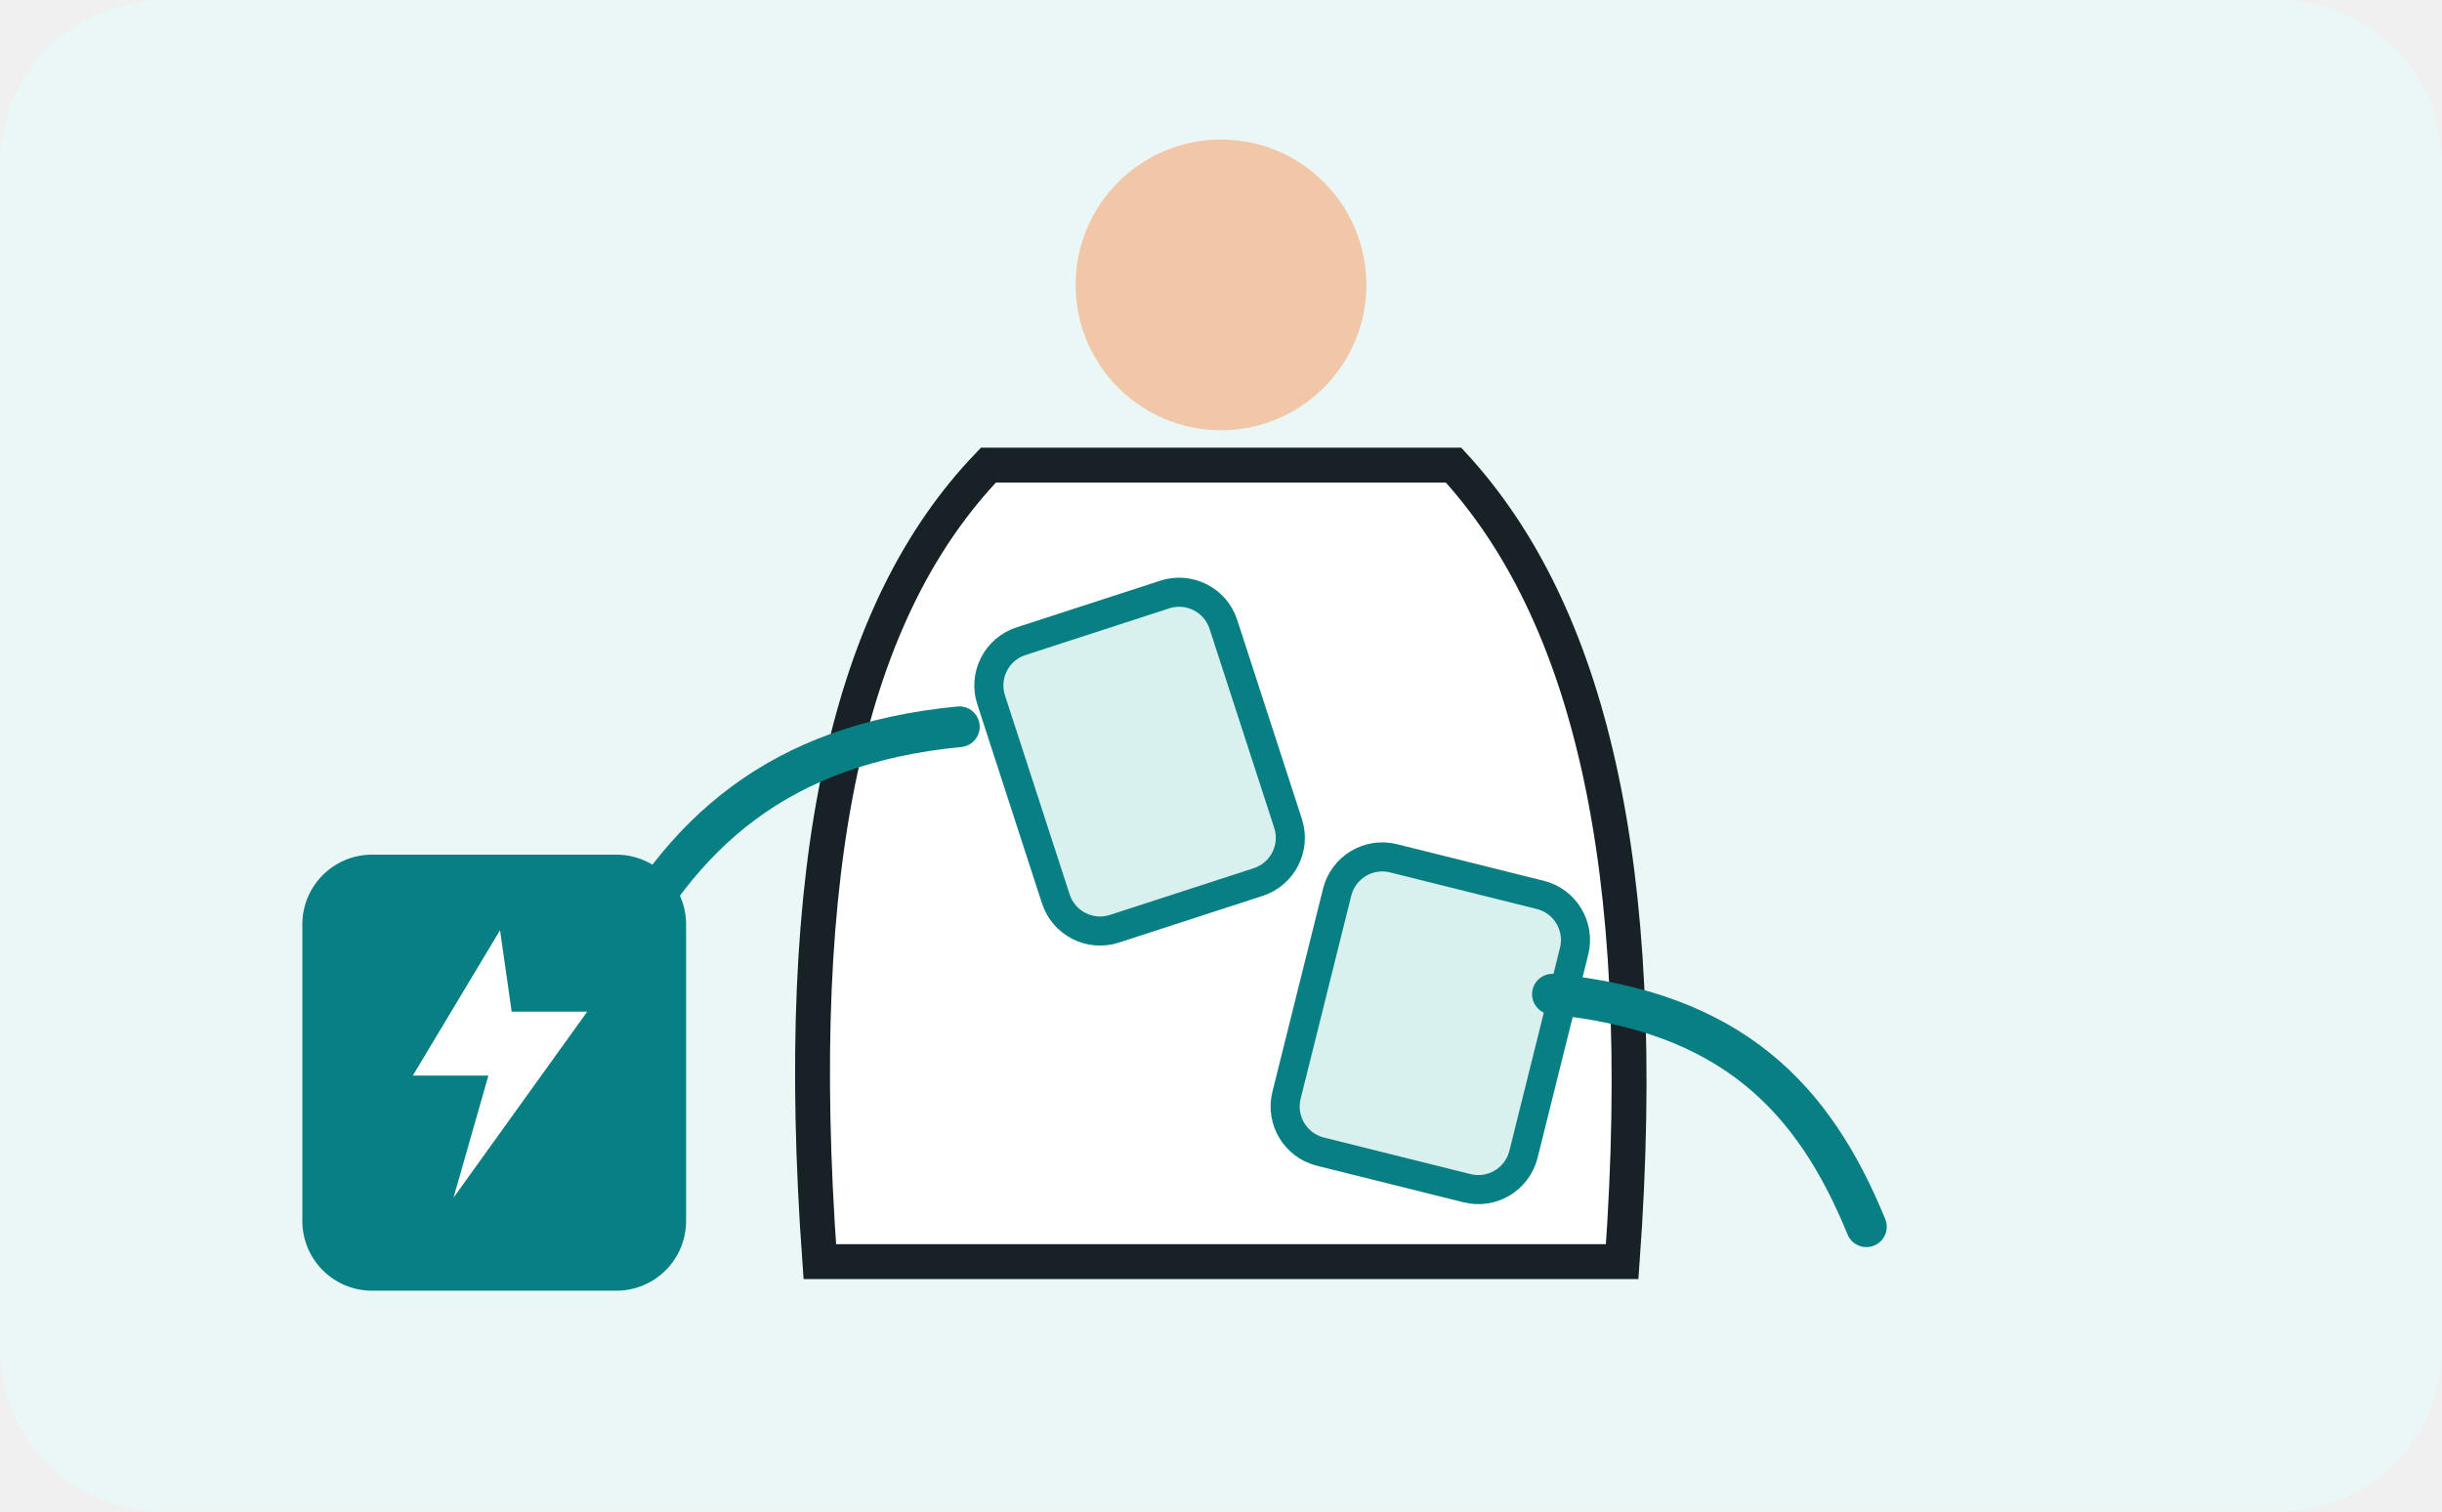
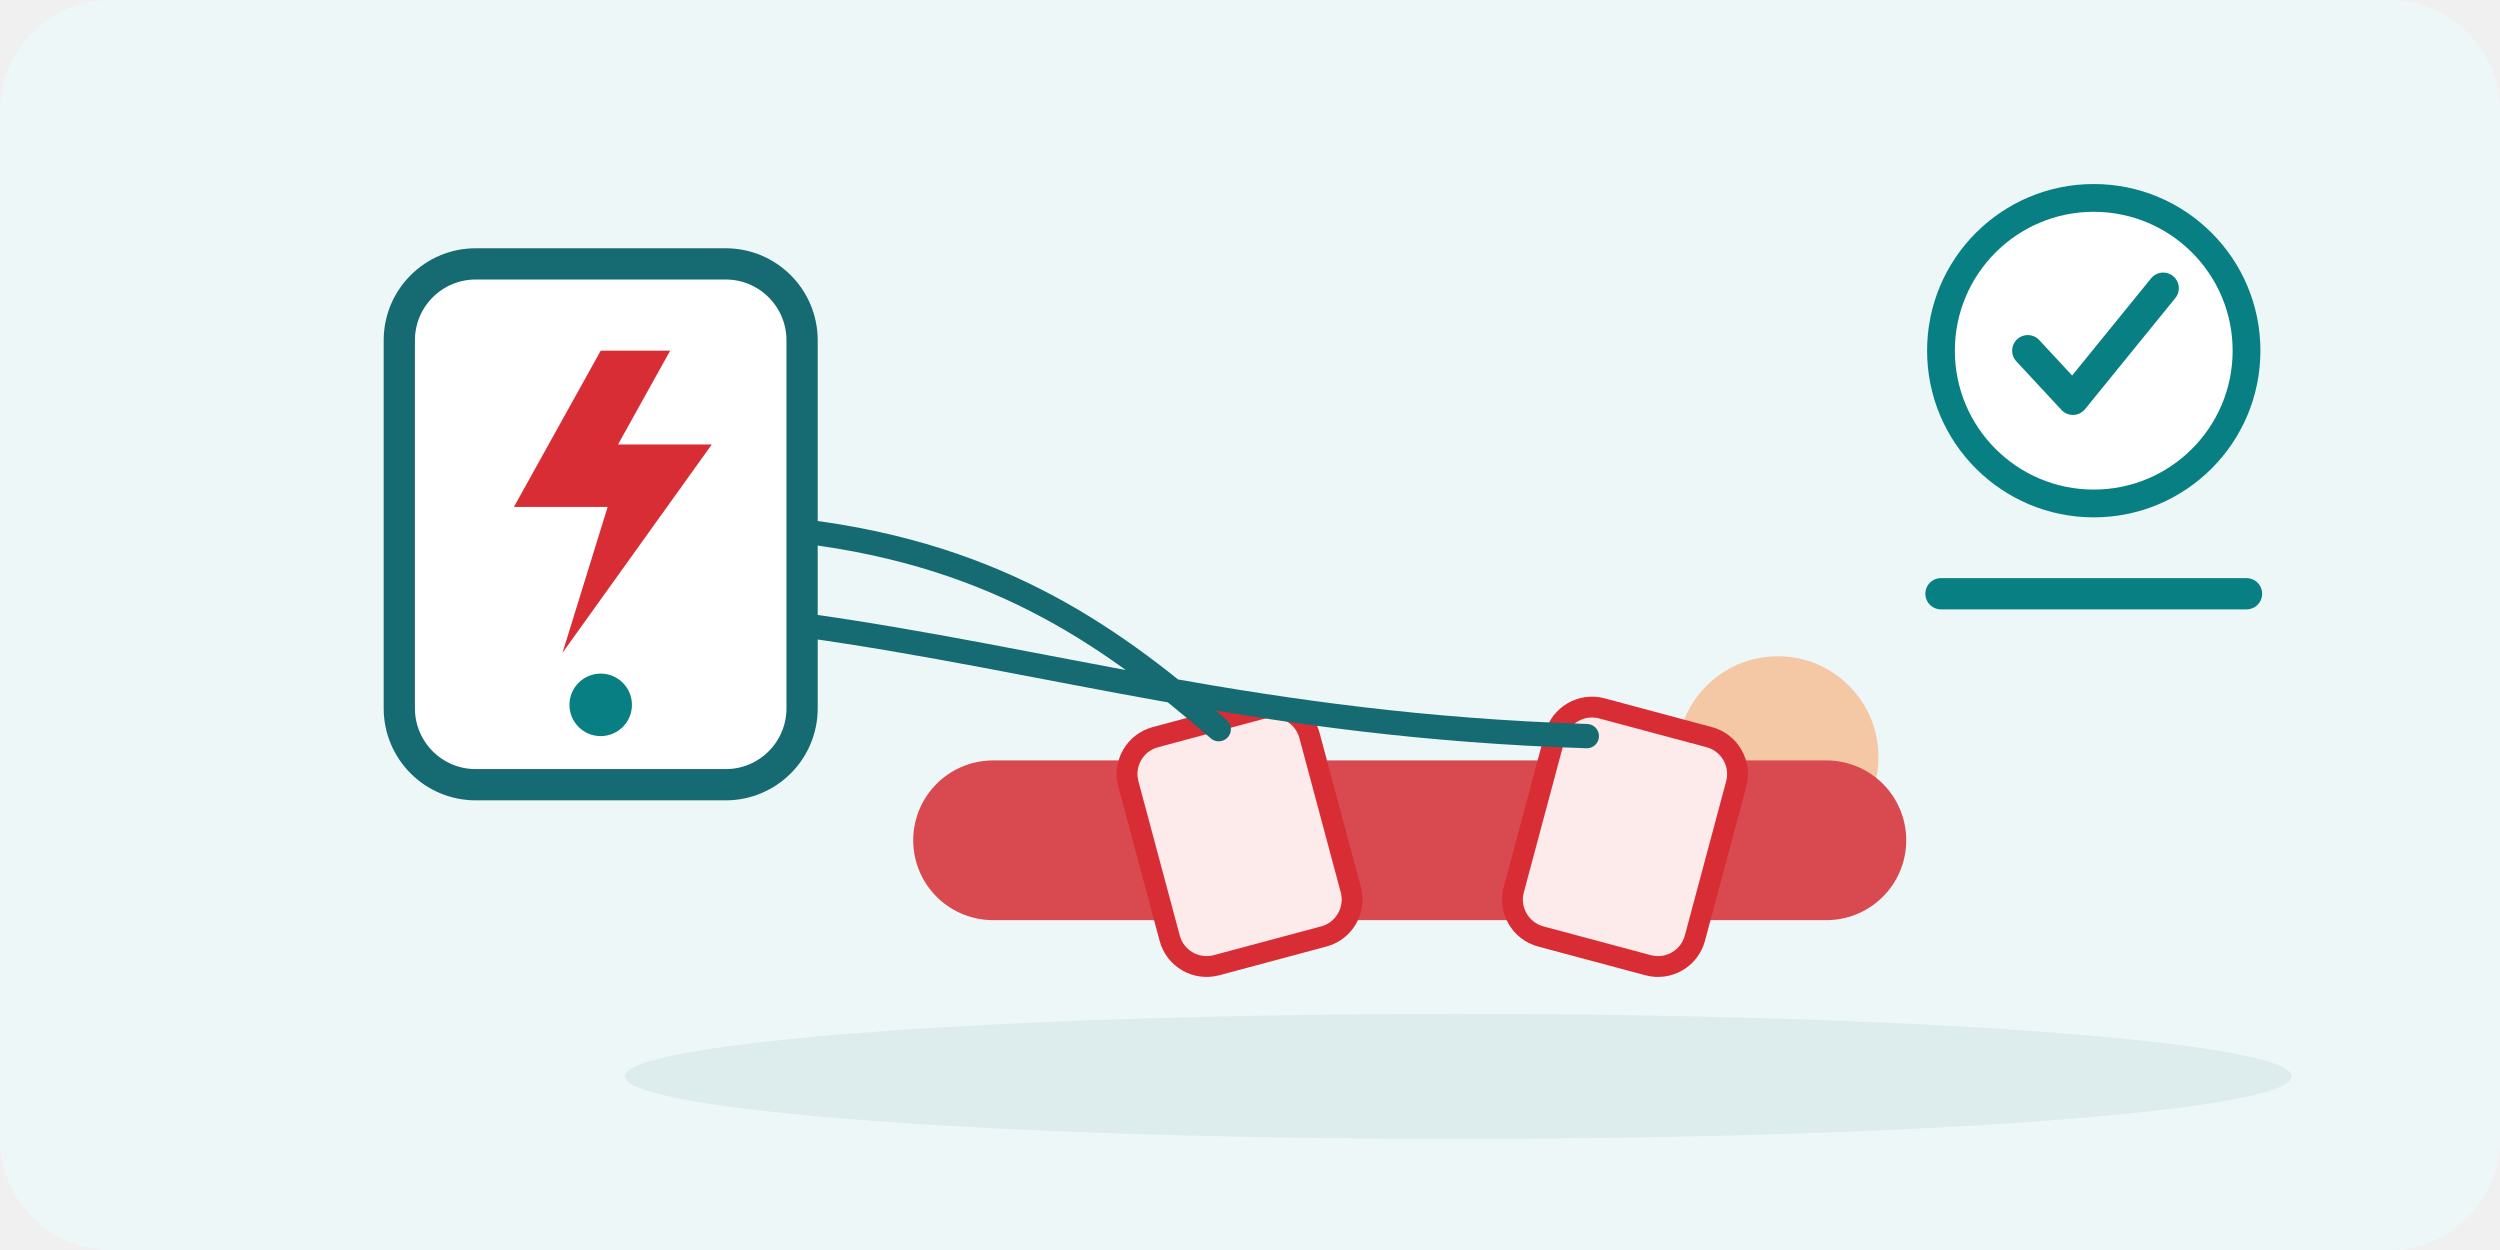
- <svg xmlns="http://www.w3.org/2000/svg" viewBox="0 0 420 260">
-   <rect width="420" height="260" rx="28" fill="#EAF7F6" />
-   <circle cx="210" cy="49" r="25" fill="#F1C7A8" />
-   <path d="M170 80c-24 25-34 68-29 137h138c5-69-6-112-29-137z" fill="#fff" stroke="#172126" stroke-width="6" />
-   <rect x="175" y="105" width="42" height="52" rx="8" fill="#D8F0EE" stroke="#087F83" stroke-width="5" transform="rotate(-18 196 131)" />
-   <rect x="225" y="150" width="42" height="52" rx="8" fill="#D8F0EE" stroke="#087F83" stroke-width="5" transform="rotate(14 246 176)" />
-   <path d="M165 125c-31 3-48 18-60 42M267 171c31 3 45 18 54 40" fill="none" stroke="#087F83" stroke-width="7" stroke-linecap="round" />
-   <rect x="52" y="147" width="66" height="75" rx="12" fill="#087F83" />
-   <path d="M86 160l-15 25h13l-6 21 23-32H88z" fill="#fff" />
+ <svg xmlns="http://www.w3.org/2000/svg" viewBox="0 0 720 360">
+   <rect width="720" height="360" rx="32" fill="#EEF7F7" />
+   <ellipse cx="420" cy="310" rx="240" ry="18" fill="#DDECEC" />
+   <circle cx="512" cy="218" r="29" fill="#F4C7A5" />
+   <path d="M286 242h240" stroke="#D94A50" stroke-width="46" stroke-linecap="round" />
+   <rect x="115" y="76" width="116" height="150" rx="22" fill="#fff" stroke="#166B72" stroke-width="9" />
+   <path d="M173 101l-25 45h27l-13 42 43-60h-27l15-27z" fill="#D92D36" />
+   <circle cx="173" cy="203" r="9" fill="#087F83" />
+   <rect x="330" y="207" width="54" height="68" rx="11" fill="#FDEBEC" stroke="#D92D36" stroke-width="6" transform="rotate(-15 357 241)" />
+   <rect x="441" y="207" width="54" height="68" rx="11" fill="#FDEBEC" stroke="#D92D36" stroke-width="6" transform="rotate(15 468 241)" />
+   <path d="M231 153c58 7 91 32 120 57M231 180c72 10 132 29 226 32" fill="none" stroke="#166B72" stroke-width="7" stroke-linecap="round" />
+   <circle cx="603" cy="101" r="44" fill="#fff" stroke="#087F83" stroke-width="8" />
+   <path d="M584 101l13 14 26-32" fill="none" stroke="#087F83" stroke-width="9" stroke-linecap="round" stroke-linejoin="round" />
+   <path d="M559 171h88" stroke="#087F83" stroke-width="9" stroke-linecap="round" />
</svg>
